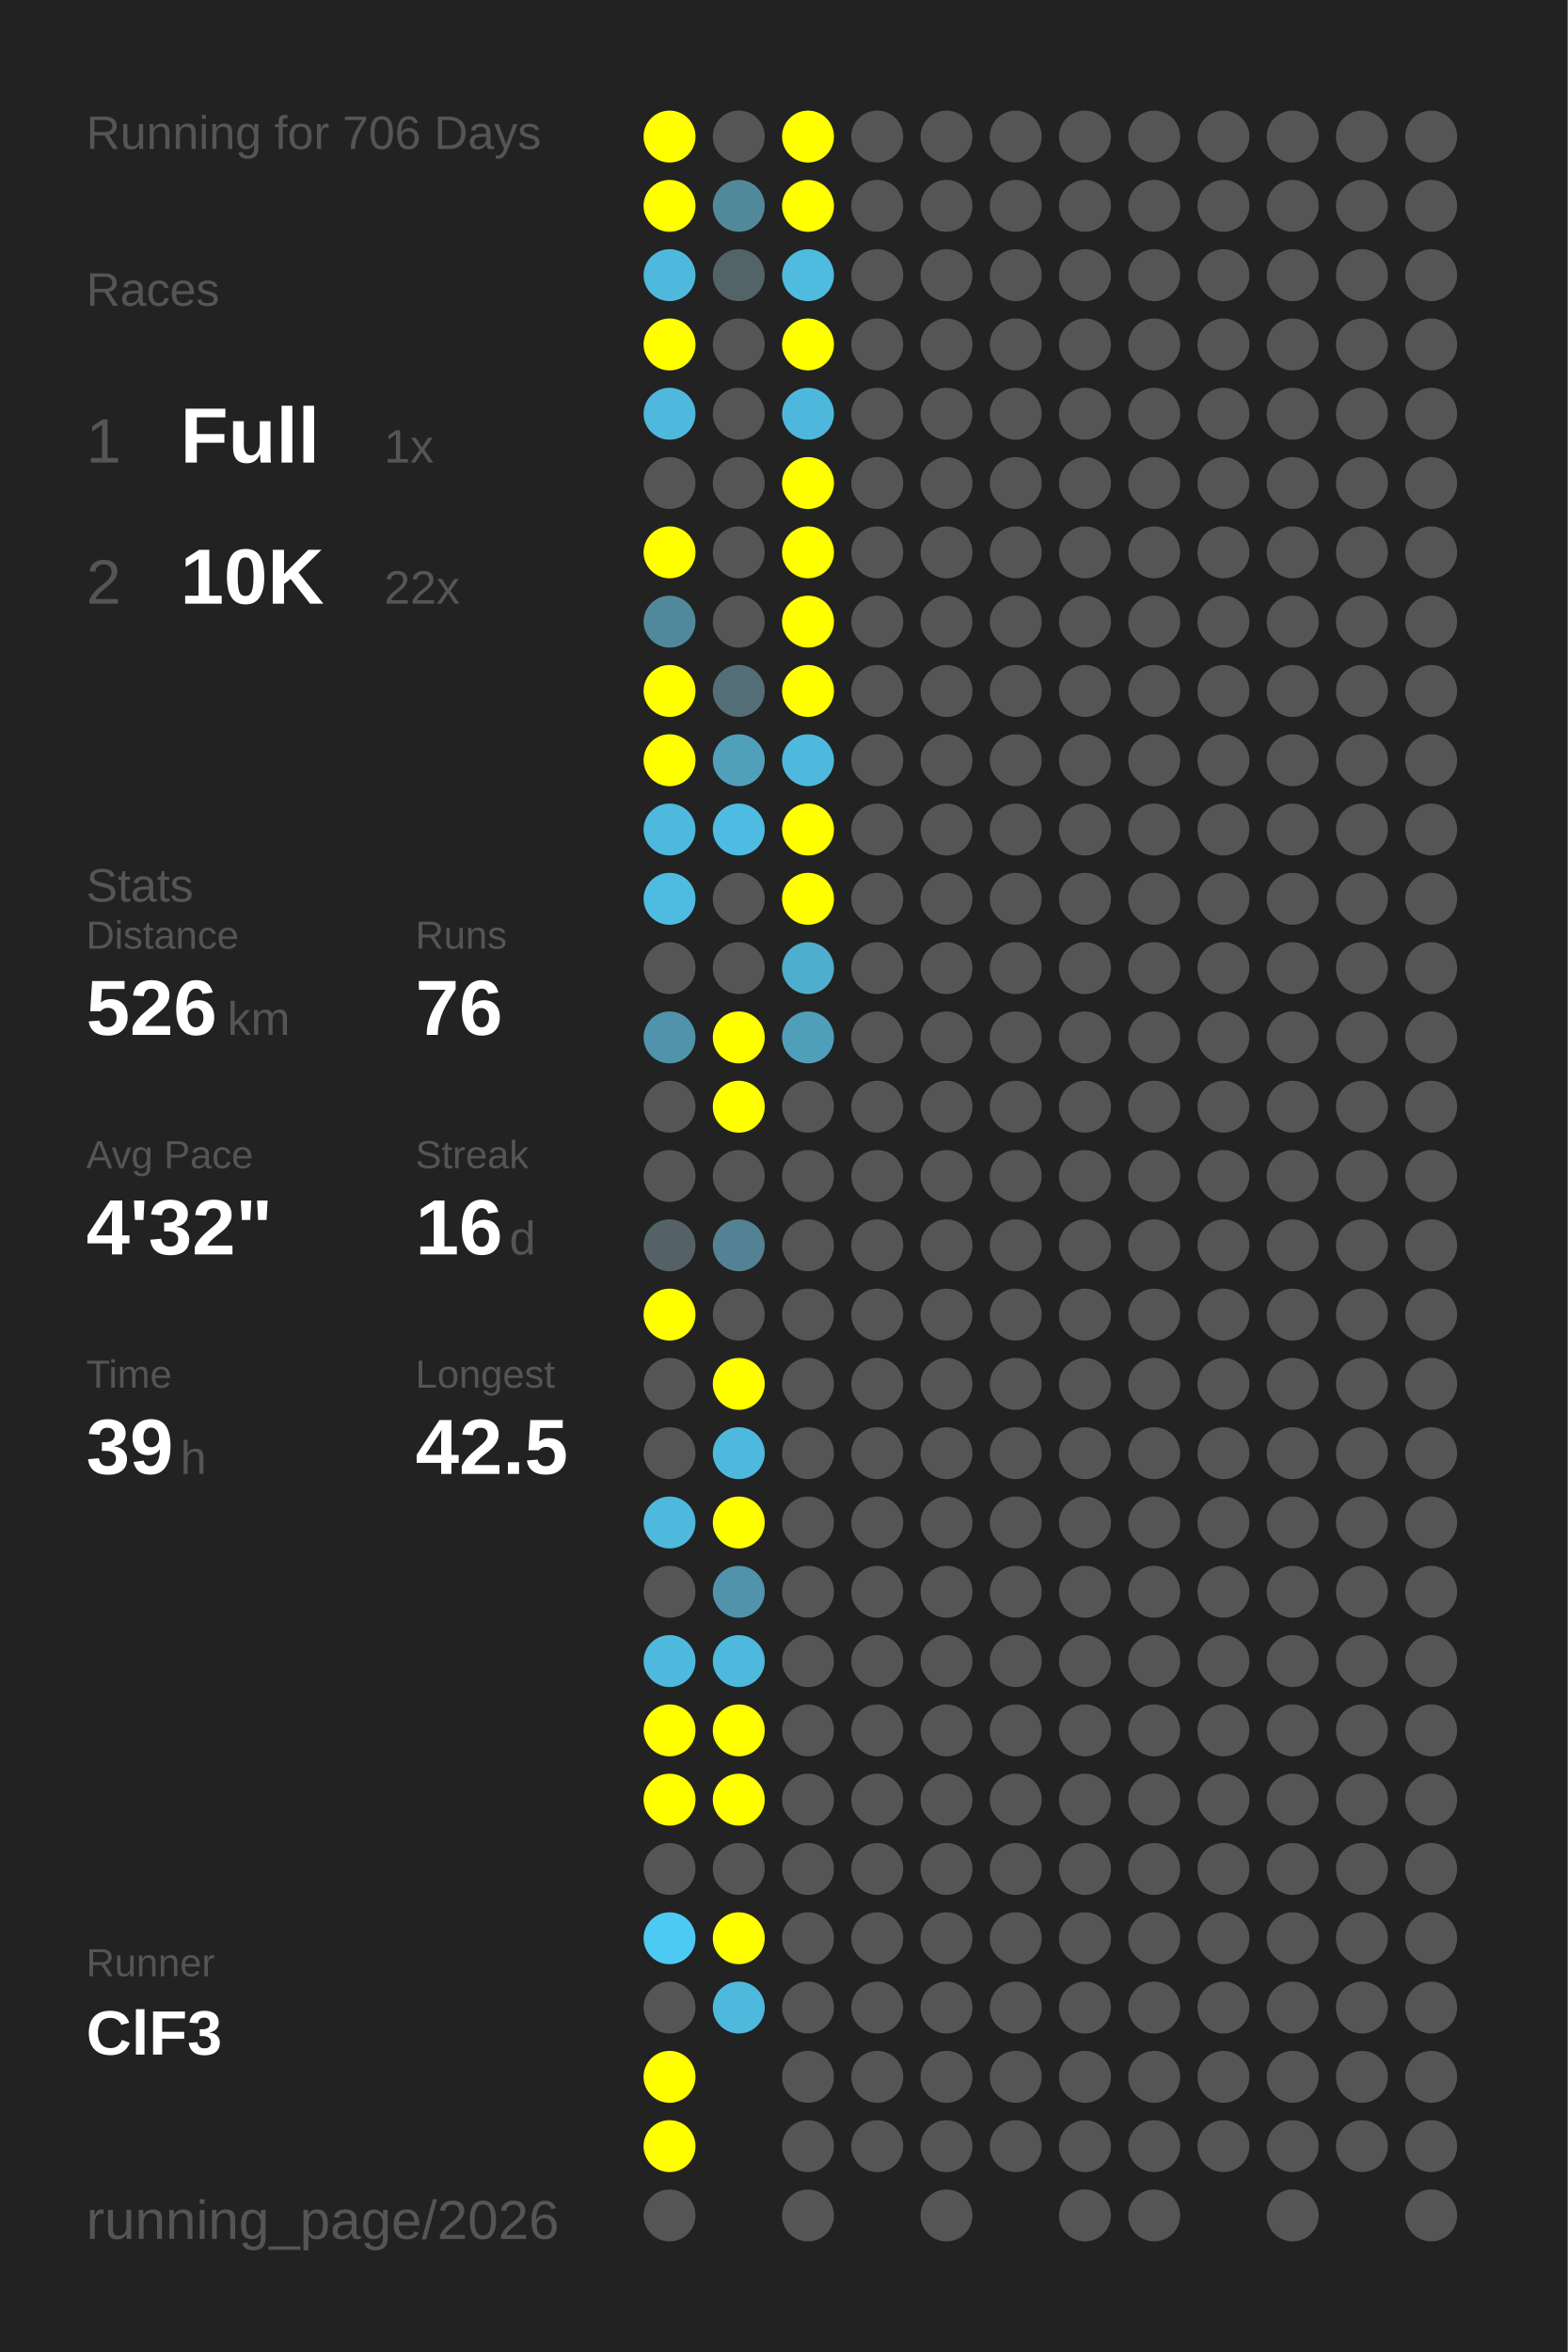
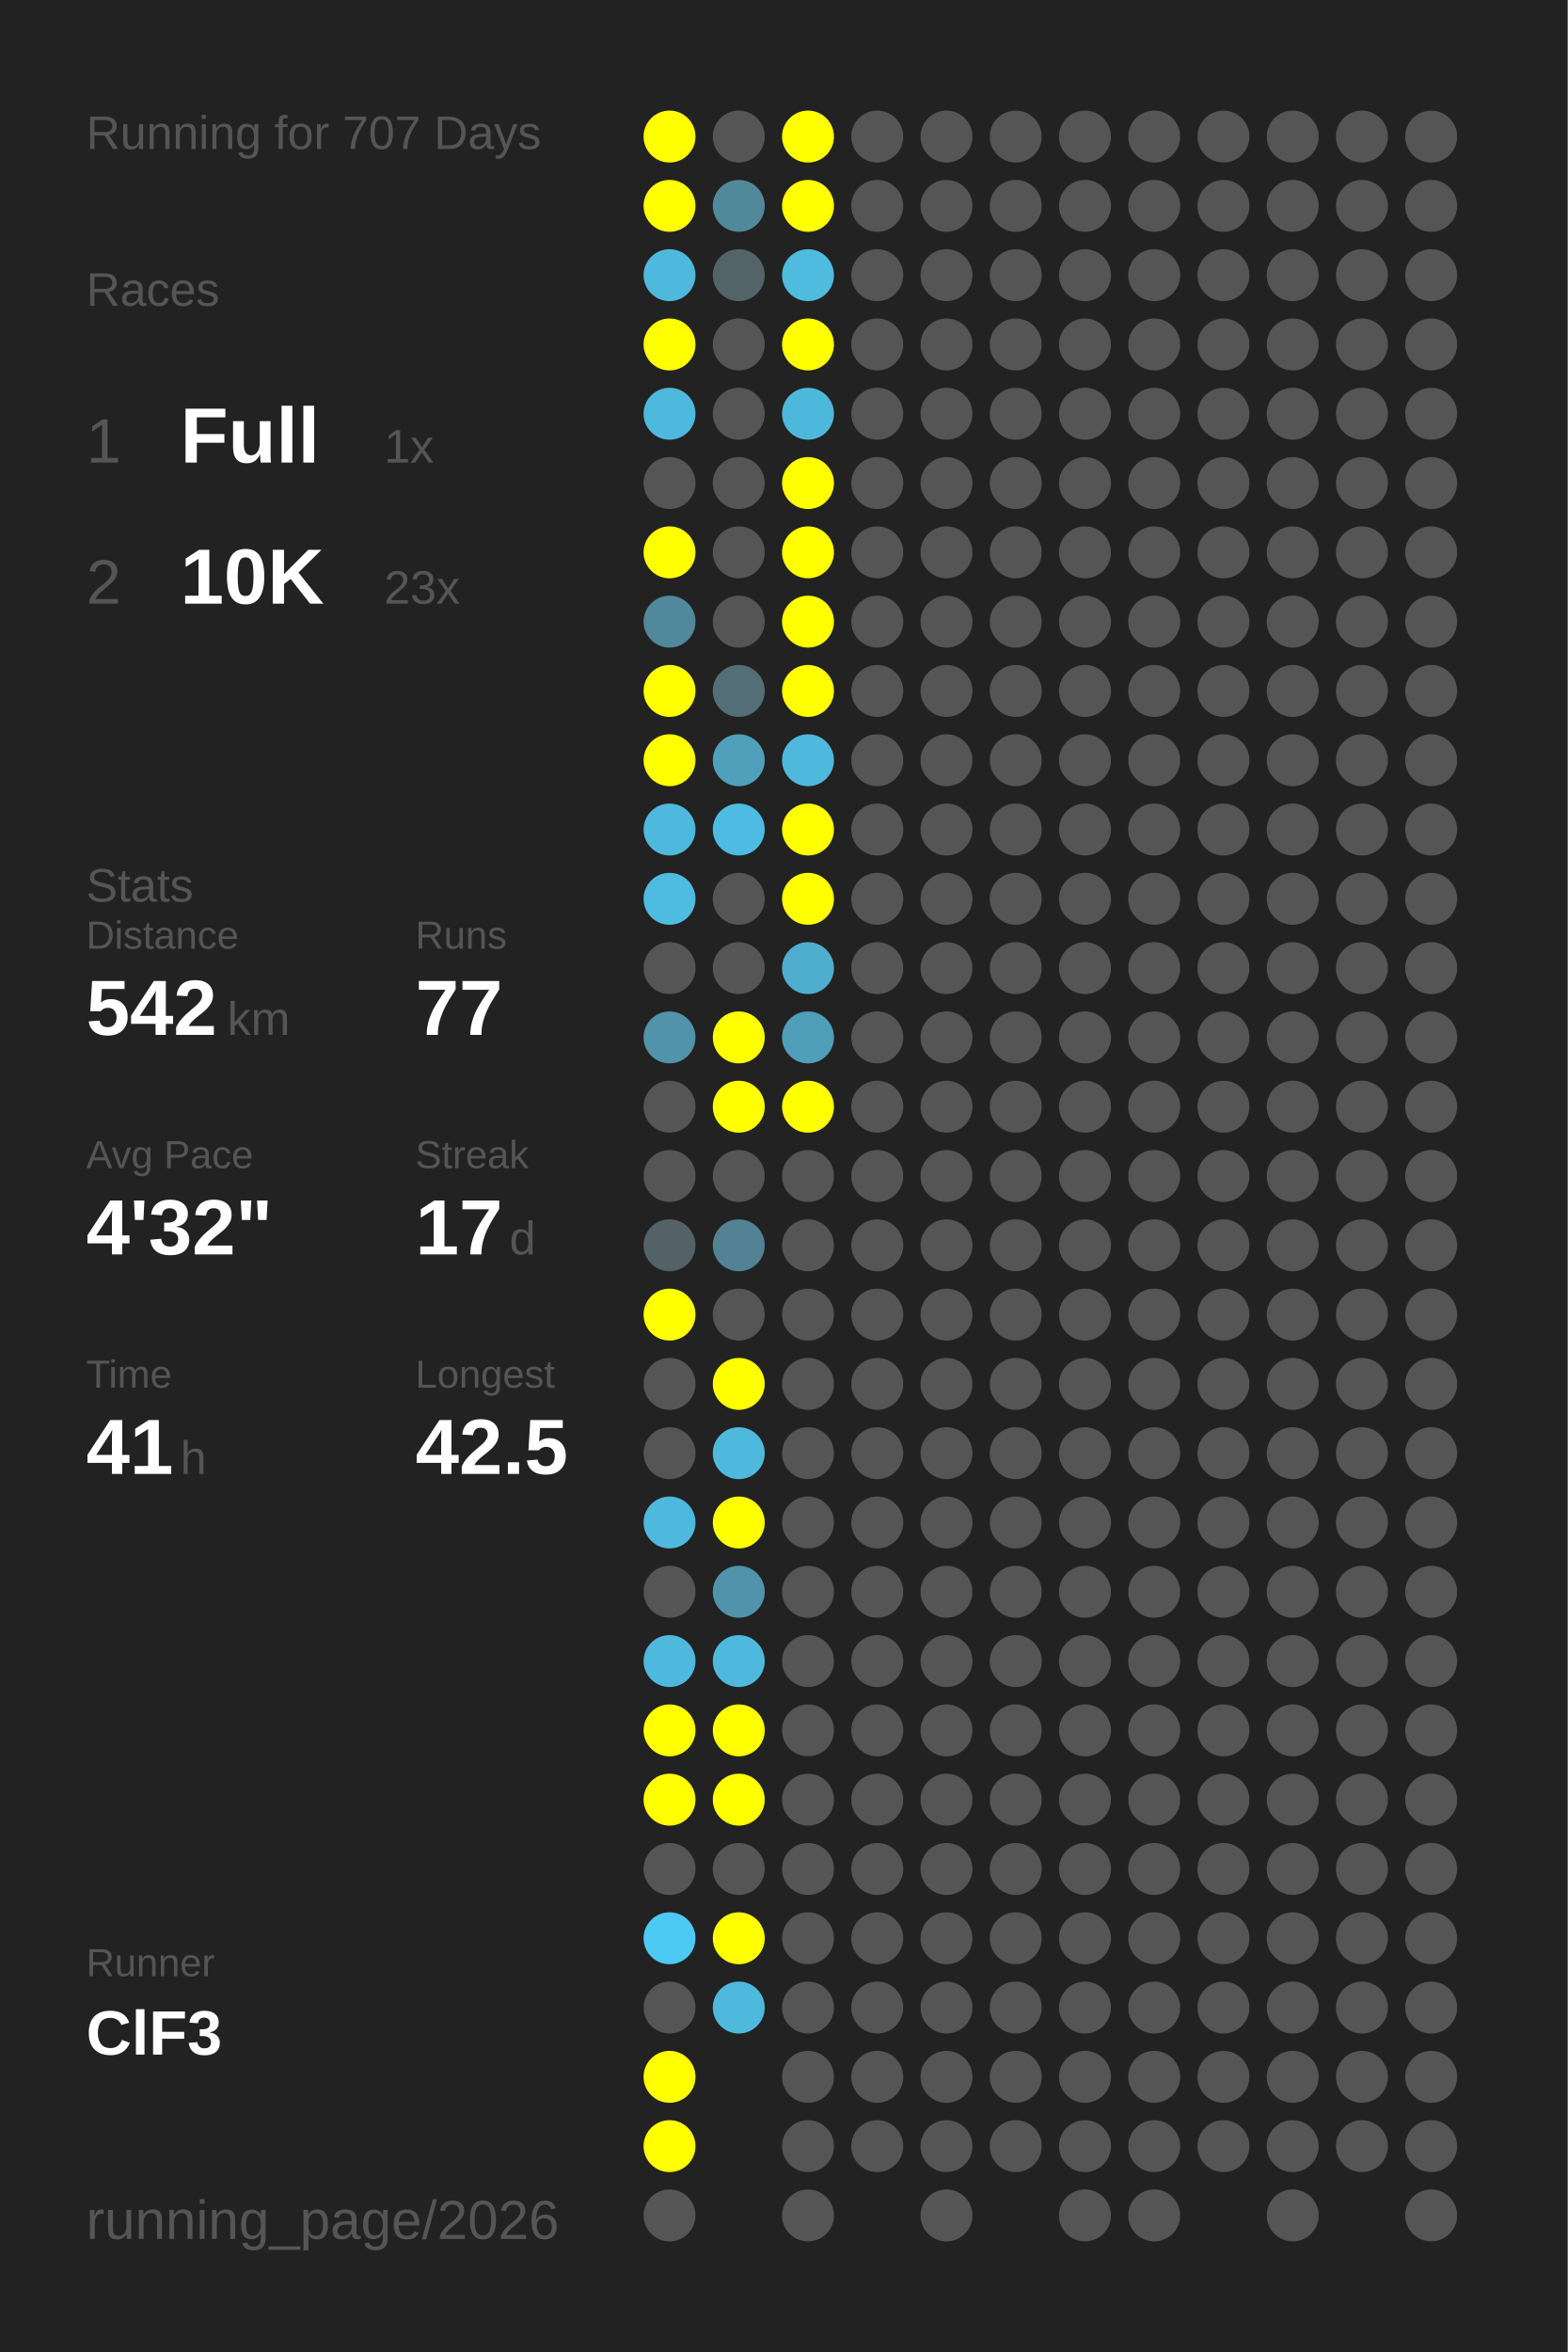
<svg xmlns="http://www.w3.org/2000/svg" baseProfile="full" height="300mm" version="1.1" viewBox="0,0,200,300" width="200mm">
  <defs />
  <rect fill="#222222" height="300" width="200" x="0" y="0" />
-   <text fill="#555555" style="font-size:6px; font-family:Arial;" x="11" y="19">Running for 706 Days</text>
+   <text fill="#555555" style="font-size:6px; font-family:Arial;" x="11" y="19">Running for 707 Days</text>
  <text fill="#555555" style="font-size:6px; font-family:Arial;" x="11" y="39">Races</text>
  <text fill="#555555" style="font-size:8px; font-family:Arial;" x="11" y="59">1</text>
  <text fill="#FFFFFF" style="font-size:10px; font-family:Arial; font-weight:bold;" x="23" y="59">Full</text>
  <text fill="#555555" style="font-size:6px; font-family:Arial;" x="49" y="59">1x</text>
  <text fill="#555555" style="font-size:8px; font-family:Arial;" x="11" y="77">2</text>
  <text fill="#FFFFFF" style="font-size:10px; font-family:Arial; font-weight:bold;" x="23" y="77">10K</text>
-   <text fill="#555555" style="font-size:6px; font-family:Arial;" x="49" y="77">22x</text>
+   <text fill="#555555" style="font-size:6px; font-family:Arial;" x="49" y="77">23x</text>
  <text fill="#555555" style="font-size:6px; font-family:Arial;" x="11" y="115">Stats</text>
  <text fill="#555555" style="font-size:5px; font-family:Arial;" x="11" y="121">Distance</text>
-   <text fill="#FFFFFF" style="font-size:10px; font-family:Arial; font-weight:bold;" x="11" y="132">526</text>
+   <text fill="#FFFFFF" style="font-size:10px; font-family:Arial; font-weight:bold;" x="11" y="132">542</text>
  <text fill="#555555" style="font-size:6px; font-family:Arial;" x="29" y="132">km</text>
  <text fill="#555555" style="font-size:5px; font-family:Arial;" x="53" y="121">Runs</text>
-   <text fill="#FFFFFF" style="font-size:10px; font-family:Arial; font-weight:bold;" x="53" y="132">76</text>
+   <text fill="#FFFFFF" style="font-size:10px; font-family:Arial; font-weight:bold;" x="53" y="132">77</text>
  <text fill="#555555" style="font-size:5px; font-family:Arial;" x="11" y="149">Avg Pace</text>
  <text fill="#FFFFFF" style="font-size:10px; font-family:Arial; font-weight:bold;" x="11" y="160">4'32"</text>
  <text fill="#555555" style="font-size:5px; font-family:Arial;" x="53" y="149">Streak</text>
-   <text fill="#FFFFFF" style="font-size:10px; font-family:Arial; font-weight:bold;" x="53" y="160">16</text>
+   <text fill="#FFFFFF" style="font-size:10px; font-family:Arial; font-weight:bold;" x="53" y="160">17</text>
  <text fill="#555555" style="font-size:6px; font-family:Arial;" x="65" y="160">d</text>
  <text fill="#555555" style="font-size:5px; font-family:Arial;" x="11" y="177">Time</text>
-   <text fill="#FFFFFF" style="font-size:10px; font-family:Arial; font-weight:bold;" x="11" y="188">39</text>
+   <text fill="#FFFFFF" style="font-size:10px; font-family:Arial; font-weight:bold;" x="11" y="188">41</text>
  <text fill="#555555" style="font-size:6px; font-family:Arial;" x="23" y="188">h</text>
  <text fill="#555555" style="font-size:5px; font-family:Arial;" x="53" y="177">Longest</text>
  <text fill="#FFFFFF" style="font-size:10px; font-family:Arial; font-weight:bold;" x="53" y="188">42.5</text>
  <text fill="#555555" style="font-size:5px; font-family:Arial;" x="11" y="252.065">Runner</text>
  <text fill="#FFFFFF" style="font-size:8px; font-family:Arial; font-weight:bold;" x="11" y="262.065">ClF3</text>
  <text fill="#555555" style="font-size:7px; font-family:Arial;" x="11" y="285.581">running_page/2026</text>
  <circle cx="85.417" cy="17.419" fill="#FFFF00" r="3.312" />
  <circle cx="85.417" cy="26.258" fill="#FFFF00" r="3.312" />
  <circle cx="85.417" cy="35.097" fill="#4eb9dd" r="3.312" />
  <circle cx="85.417" cy="43.935" fill="#FFFF00" r="3.312" />
  <circle cx="85.417" cy="52.774" fill="#4eb9dd" r="3.312" />
  <circle cx="85.417" cy="61.613" fill="#555555" r="3.312" />
  <circle cx="85.417" cy="70.452" fill="#FFFF00" r="3.312" />
  <circle cx="85.417" cy="79.29" fill="#51889b" r="3.312" />
  <circle cx="85.417" cy="88.129" fill="#FFFF00" r="3.312" />
  <circle cx="85.417" cy="96.968" fill="#FFFF00" r="3.312" />
  <circle cx="85.417" cy="105.806" fill="#4eb9dd" r="3.312" />
  <circle cx="85.417" cy="114.645" fill="#4ebce1" r="3.312" />
  <circle cx="85.417" cy="123.484" fill="#555555" r="3.312" />
  <circle cx="85.417" cy="132.323" fill="#5093aa" r="3.312" />
  <circle cx="85.417" cy="141.161" fill="#555555" r="3.312" />
  <circle cx="85.417" cy="150" fill="#555555" r="3.312" />
  <circle cx="85.417" cy="158.839" fill="#546267" r="3.312" />
  <circle cx="85.417" cy="167.677" fill="#FFFF00" r="3.312" />
  <circle cx="85.417" cy="176.516" fill="#555555" r="3.312" />
  <circle cx="85.417" cy="185.355" fill="#555555" r="3.312" />
  <circle cx="85.417" cy="194.194" fill="#4eb9dd" r="3.312" />
  <circle cx="85.417" cy="203.032" fill="#555555" r="3.312" />
  <circle cx="85.417" cy="211.871" fill="#4eb9dd" r="3.312" />
  <circle cx="85.417" cy="220.71" fill="#FFFF00" r="3.312" />
  <circle cx="85.417" cy="229.548" fill="#FFFF00" r="3.312" />
  <circle cx="85.417" cy="238.387" fill="#555555" r="3.312" />
  <circle cx="85.417" cy="247.226" fill="#4dcaf4" r="3.312" />
  <circle cx="85.417" cy="256.065" fill="#555555" r="3.312" />
  <circle cx="85.417" cy="264.903" fill="#FFFF00" r="3.312" />
  <circle cx="85.417" cy="273.742" fill="#FFFF00" r="3.312" />
  <circle cx="85.417" cy="282.581" fill="#555555" r="3.312" />
  <circle cx="94.25" cy="17.419" fill="#555555" r="3.312" />
  <circle cx="94.25" cy="26.258" fill="#51899b" r="3.312" />
  <circle cx="94.25" cy="35.097" fill="#546368" r="3.312" />
  <circle cx="94.25" cy="43.935" fill="#555555" r="3.312" />
  <circle cx="94.25" cy="52.774" fill="#555555" r="3.312" />
  <circle cx="94.25" cy="61.613" fill="#555555" r="3.312" />
  <circle cx="94.25" cy="70.452" fill="#555555" r="3.312" />
  <circle cx="94.25" cy="79.29" fill="#555555" r="3.312" />
  <circle cx="94.25" cy="88.129" fill="#536e77" r="3.312" />
  <circle cx="94.25" cy="96.968" fill="#50a0bc" r="3.312" />
  <circle cx="94.25" cy="105.806" fill="#4ebce2" r="3.312" />
  <circle cx="94.25" cy="114.645" fill="#555555" r="3.312" />
  <circle cx="94.25" cy="123.484" fill="#555555" r="3.312" />
  <circle cx="94.25" cy="132.323" fill="#FFFF00" r="3.312" />
  <circle cx="94.25" cy="141.161" fill="#FFFF00" r="3.312" />
  <circle cx="94.25" cy="150" fill="#555555" r="3.312" />
  <circle cx="94.25" cy="158.839" fill="#528293" r="3.312" />
  <circle cx="94.25" cy="167.677" fill="#555555" r="3.312" />
  <circle cx="94.25" cy="176.516" fill="#FFFF00" r="3.312" />
  <circle cx="94.25" cy="185.355" fill="#4eb9dd" r="3.312" />
  <circle cx="94.25" cy="194.194" fill="#FFFF00" r="3.312" />
  <circle cx="94.25" cy="203.032" fill="#5093aa" r="3.312" />
  <circle cx="94.25" cy="211.871" fill="#4eb9dd" r="3.312" />
  <circle cx="94.25" cy="220.71" fill="#FFFF00" r="3.312" />
  <circle cx="94.25" cy="229.548" fill="#FFFF00" r="3.312" />
  <circle cx="94.25" cy="238.387" fill="#555555" r="3.312" />
  <circle cx="94.25" cy="247.226" fill="#FFFF00" r="3.312" />
  <circle cx="94.25" cy="256.065" fill="#4eb9dd" r="3.312" />
  <circle cx="103.083" cy="17.419" fill="#FFFF00" r="3.312" />
  <circle cx="103.083" cy="26.258" fill="#FFFF00" r="3.312" />
  <circle cx="103.083" cy="35.097" fill="#4ebbdf" r="3.312" />
  <circle cx="103.083" cy="43.935" fill="#FFFF00" r="3.312" />
  <circle cx="103.083" cy="52.774" fill="#4eb8dc" r="3.312" />
  <circle cx="103.083" cy="61.613" fill="#FFFF00" r="3.312" />
  <circle cx="103.083" cy="70.452" fill="#FFFF00" r="3.312" />
  <circle cx="103.083" cy="79.29" fill="#FFFF00" r="3.312" />
  <circle cx="103.083" cy="88.129" fill="#FFFF00" r="3.312" />
  <circle cx="103.083" cy="96.968" fill="#4eb9dd" r="3.312" />
  <circle cx="103.083" cy="105.806" fill="#FFFF00" r="3.312" />
  <circle cx="103.083" cy="114.645" fill="#FFFF00" r="3.312" />
  <circle cx="103.083" cy="123.484" fill="#4faece" r="3.312" />
  <circle cx="103.083" cy="132.323" fill="#509fba" r="3.312" />
-   <circle cx="103.083" cy="141.161" fill="#555555" r="3.312" />
+   <circle cx="103.083" cy="141.161" fill="#FFFF00" r="3.312" />
  <circle cx="103.083" cy="150" fill="#555555" r="3.312" />
  <circle cx="103.083" cy="158.839" fill="#555555" r="3.312" />
  <circle cx="103.083" cy="167.677" fill="#555555" r="3.312" />
  <circle cx="103.083" cy="176.516" fill="#555555" r="3.312" />
  <circle cx="103.083" cy="185.355" fill="#555555" r="3.312" />
  <circle cx="103.083" cy="194.194" fill="#555555" r="3.312" />
  <circle cx="103.083" cy="203.032" fill="#555555" r="3.312" />
  <circle cx="103.083" cy="211.871" fill="#555555" r="3.312" />
  <circle cx="103.083" cy="220.71" fill="#555555" r="3.312" />
  <circle cx="103.083" cy="229.548" fill="#555555" r="3.312" />
  <circle cx="103.083" cy="238.387" fill="#555555" r="3.312" />
  <circle cx="103.083" cy="247.226" fill="#555555" r="3.312" />
  <circle cx="103.083" cy="256.065" fill="#555555" r="3.312" />
  <circle cx="103.083" cy="264.903" fill="#555555" r="3.312" />
  <circle cx="103.083" cy="273.742" fill="#555555" r="3.312" />
  <circle cx="103.083" cy="282.581" fill="#555555" r="3.312" />
  <circle cx="111.917" cy="17.419" fill="#555555" r="3.312" />
  <circle cx="111.917" cy="26.258" fill="#555555" r="3.312" />
  <circle cx="111.917" cy="35.097" fill="#555555" r="3.312" />
  <circle cx="111.917" cy="43.935" fill="#555555" r="3.312" />
  <circle cx="111.917" cy="52.774" fill="#555555" r="3.312" />
  <circle cx="111.917" cy="61.613" fill="#555555" r="3.312" />
  <circle cx="111.917" cy="70.452" fill="#555555" r="3.312" />
  <circle cx="111.917" cy="79.29" fill="#555555" r="3.312" />
  <circle cx="111.917" cy="88.129" fill="#555555" r="3.312" />
  <circle cx="111.917" cy="96.968" fill="#555555" r="3.312" />
  <circle cx="111.917" cy="105.806" fill="#555555" r="3.312" />
  <circle cx="111.917" cy="114.645" fill="#555555" r="3.312" />
  <circle cx="111.917" cy="123.484" fill="#555555" r="3.312" />
  <circle cx="111.917" cy="132.323" fill="#555555" r="3.312" />
  <circle cx="111.917" cy="141.161" fill="#555555" r="3.312" />
  <circle cx="111.917" cy="150" fill="#555555" r="3.312" />
  <circle cx="111.917" cy="158.839" fill="#555555" r="3.312" />
  <circle cx="111.917" cy="167.677" fill="#555555" r="3.312" />
  <circle cx="111.917" cy="176.516" fill="#555555" r="3.312" />
  <circle cx="111.917" cy="185.355" fill="#555555" r="3.312" />
  <circle cx="111.917" cy="194.194" fill="#555555" r="3.312" />
  <circle cx="111.917" cy="203.032" fill="#555555" r="3.312" />
  <circle cx="111.917" cy="211.871" fill="#555555" r="3.312" />
  <circle cx="111.917" cy="220.71" fill="#555555" r="3.312" />
  <circle cx="111.917" cy="229.548" fill="#555555" r="3.312" />
  <circle cx="111.917" cy="238.387" fill="#555555" r="3.312" />
  <circle cx="111.917" cy="247.226" fill="#555555" r="3.312" />
  <circle cx="111.917" cy="256.065" fill="#555555" r="3.312" />
  <circle cx="111.917" cy="264.903" fill="#555555" r="3.312" />
  <circle cx="111.917" cy="273.742" fill="#555555" r="3.312" />
  <circle cx="120.75" cy="17.419" fill="#555555" r="3.312" />
  <circle cx="120.75" cy="26.258" fill="#555555" r="3.312" />
  <circle cx="120.75" cy="35.097" fill="#555555" r="3.312" />
  <circle cx="120.75" cy="43.935" fill="#555555" r="3.312" />
  <circle cx="120.75" cy="52.774" fill="#555555" r="3.312" />
  <circle cx="120.75" cy="61.613" fill="#555555" r="3.312" />
  <circle cx="120.75" cy="70.452" fill="#555555" r="3.312" />
  <circle cx="120.75" cy="79.29" fill="#555555" r="3.312" />
  <circle cx="120.75" cy="88.129" fill="#555555" r="3.312" />
  <circle cx="120.75" cy="96.968" fill="#555555" r="3.312" />
  <circle cx="120.75" cy="105.806" fill="#555555" r="3.312" />
  <circle cx="120.75" cy="114.645" fill="#555555" r="3.312" />
  <circle cx="120.75" cy="123.484" fill="#555555" r="3.312" />
  <circle cx="120.75" cy="132.323" fill="#555555" r="3.312" />
  <circle cx="120.75" cy="141.161" fill="#555555" r="3.312" />
  <circle cx="120.75" cy="150" fill="#555555" r="3.312" />
  <circle cx="120.75" cy="158.839" fill="#555555" r="3.312" />
  <circle cx="120.75" cy="167.677" fill="#555555" r="3.312" />
  <circle cx="120.75" cy="176.516" fill="#555555" r="3.312" />
  <circle cx="120.75" cy="185.355" fill="#555555" r="3.312" />
  <circle cx="120.75" cy="194.194" fill="#555555" r="3.312" />
  <circle cx="120.75" cy="203.032" fill="#555555" r="3.312" />
  <circle cx="120.75" cy="211.871" fill="#555555" r="3.312" />
  <circle cx="120.75" cy="220.71" fill="#555555" r="3.312" />
  <circle cx="120.75" cy="229.548" fill="#555555" r="3.312" />
  <circle cx="120.75" cy="238.387" fill="#555555" r="3.312" />
  <circle cx="120.75" cy="247.226" fill="#555555" r="3.312" />
  <circle cx="120.75" cy="256.065" fill="#555555" r="3.312" />
  <circle cx="120.75" cy="264.903" fill="#555555" r="3.312" />
  <circle cx="120.75" cy="273.742" fill="#555555" r="3.312" />
  <circle cx="120.75" cy="282.581" fill="#555555" r="3.312" />
  <circle cx="129.583" cy="17.419" fill="#555555" r="3.312" />
  <circle cx="129.583" cy="26.258" fill="#555555" r="3.312" />
  <circle cx="129.583" cy="35.097" fill="#555555" r="3.312" />
  <circle cx="129.583" cy="43.935" fill="#555555" r="3.312" />
  <circle cx="129.583" cy="52.774" fill="#555555" r="3.312" />
  <circle cx="129.583" cy="61.613" fill="#555555" r="3.312" />
  <circle cx="129.583" cy="70.452" fill="#555555" r="3.312" />
  <circle cx="129.583" cy="79.29" fill="#555555" r="3.312" />
  <circle cx="129.583" cy="88.129" fill="#555555" r="3.312" />
  <circle cx="129.583" cy="96.968" fill="#555555" r="3.312" />
  <circle cx="129.583" cy="105.806" fill="#555555" r="3.312" />
  <circle cx="129.583" cy="114.645" fill="#555555" r="3.312" />
  <circle cx="129.583" cy="123.484" fill="#555555" r="3.312" />
  <circle cx="129.583" cy="132.323" fill="#555555" r="3.312" />
  <circle cx="129.583" cy="141.161" fill="#555555" r="3.312" />
  <circle cx="129.583" cy="150" fill="#555555" r="3.312" />
  <circle cx="129.583" cy="158.839" fill="#555555" r="3.312" />
  <circle cx="129.583" cy="167.677" fill="#555555" r="3.312" />
  <circle cx="129.583" cy="176.516" fill="#555555" r="3.312" />
  <circle cx="129.583" cy="185.355" fill="#555555" r="3.312" />
  <circle cx="129.583" cy="194.194" fill="#555555" r="3.312" />
  <circle cx="129.583" cy="203.032" fill="#555555" r="3.312" />
  <circle cx="129.583" cy="211.871" fill="#555555" r="3.312" />
  <circle cx="129.583" cy="220.71" fill="#555555" r="3.312" />
  <circle cx="129.583" cy="229.548" fill="#555555" r="3.312" />
  <circle cx="129.583" cy="238.387" fill="#555555" r="3.312" />
  <circle cx="129.583" cy="247.226" fill="#555555" r="3.312" />
  <circle cx="129.583" cy="256.065" fill="#555555" r="3.312" />
  <circle cx="129.583" cy="264.903" fill="#555555" r="3.312" />
  <circle cx="129.583" cy="273.742" fill="#555555" r="3.312" />
  <circle cx="138.417" cy="17.419" fill="#555555" r="3.312" />
  <circle cx="138.417" cy="26.258" fill="#555555" r="3.312" />
  <circle cx="138.417" cy="35.097" fill="#555555" r="3.312" />
  <circle cx="138.417" cy="43.935" fill="#555555" r="3.312" />
  <circle cx="138.417" cy="52.774" fill="#555555" r="3.312" />
  <circle cx="138.417" cy="61.613" fill="#555555" r="3.312" />
  <circle cx="138.417" cy="70.452" fill="#555555" r="3.312" />
  <circle cx="138.417" cy="79.29" fill="#555555" r="3.312" />
  <circle cx="138.417" cy="88.129" fill="#555555" r="3.312" />
  <circle cx="138.417" cy="96.968" fill="#555555" r="3.312" />
  <circle cx="138.417" cy="105.806" fill="#555555" r="3.312" />
  <circle cx="138.417" cy="114.645" fill="#555555" r="3.312" />
  <circle cx="138.417" cy="123.484" fill="#555555" r="3.312" />
  <circle cx="138.417" cy="132.323" fill="#555555" r="3.312" />
  <circle cx="138.417" cy="141.161" fill="#555555" r="3.312" />
  <circle cx="138.417" cy="150" fill="#555555" r="3.312" />
  <circle cx="138.417" cy="158.839" fill="#555555" r="3.312" />
  <circle cx="138.417" cy="167.677" fill="#555555" r="3.312" />
  <circle cx="138.417" cy="176.516" fill="#555555" r="3.312" />
  <circle cx="138.417" cy="185.355" fill="#555555" r="3.312" />
  <circle cx="138.417" cy="194.194" fill="#555555" r="3.312" />
  <circle cx="138.417" cy="203.032" fill="#555555" r="3.312" />
  <circle cx="138.417" cy="211.871" fill="#555555" r="3.312" />
  <circle cx="138.417" cy="220.71" fill="#555555" r="3.312" />
  <circle cx="138.417" cy="229.548" fill="#555555" r="3.312" />
  <circle cx="138.417" cy="238.387" fill="#555555" r="3.312" />
  <circle cx="138.417" cy="247.226" fill="#555555" r="3.312" />
  <circle cx="138.417" cy="256.065" fill="#555555" r="3.312" />
  <circle cx="138.417" cy="264.903" fill="#555555" r="3.312" />
  <circle cx="138.417" cy="273.742" fill="#555555" r="3.312" />
  <circle cx="138.417" cy="282.581" fill="#555555" r="3.312" />
  <circle cx="147.25" cy="17.419" fill="#555555" r="3.312" />
  <circle cx="147.25" cy="26.258" fill="#555555" r="3.312" />
  <circle cx="147.25" cy="35.097" fill="#555555" r="3.312" />
  <circle cx="147.25" cy="43.935" fill="#555555" r="3.312" />
  <circle cx="147.25" cy="52.774" fill="#555555" r="3.312" />
  <circle cx="147.25" cy="61.613" fill="#555555" r="3.312" />
  <circle cx="147.25" cy="70.452" fill="#555555" r="3.312" />
  <circle cx="147.25" cy="79.29" fill="#555555" r="3.312" />
  <circle cx="147.25" cy="88.129" fill="#555555" r="3.312" />
  <circle cx="147.25" cy="96.968" fill="#555555" r="3.312" />
  <circle cx="147.25" cy="105.806" fill="#555555" r="3.312" />
  <circle cx="147.25" cy="114.645" fill="#555555" r="3.312" />
  <circle cx="147.25" cy="123.484" fill="#555555" r="3.312" />
  <circle cx="147.25" cy="132.323" fill="#555555" r="3.312" />
  <circle cx="147.25" cy="141.161" fill="#555555" r="3.312" />
  <circle cx="147.25" cy="150" fill="#555555" r="3.312" />
  <circle cx="147.25" cy="158.839" fill="#555555" r="3.312" />
  <circle cx="147.25" cy="167.677" fill="#555555" r="3.312" />
  <circle cx="147.25" cy="176.516" fill="#555555" r="3.312" />
  <circle cx="147.25" cy="185.355" fill="#555555" r="3.312" />
  <circle cx="147.25" cy="194.194" fill="#555555" r="3.312" />
  <circle cx="147.25" cy="203.032" fill="#555555" r="3.312" />
  <circle cx="147.25" cy="211.871" fill="#555555" r="3.312" />
  <circle cx="147.25" cy="220.71" fill="#555555" r="3.312" />
  <circle cx="147.25" cy="229.548" fill="#555555" r="3.312" />
  <circle cx="147.25" cy="238.387" fill="#555555" r="3.312" />
  <circle cx="147.25" cy="247.226" fill="#555555" r="3.312" />
  <circle cx="147.25" cy="256.065" fill="#555555" r="3.312" />
  <circle cx="147.25" cy="264.903" fill="#555555" r="3.312" />
  <circle cx="147.25" cy="273.742" fill="#555555" r="3.312" />
  <circle cx="147.25" cy="282.581" fill="#555555" r="3.312" />
  <circle cx="156.083" cy="17.419" fill="#555555" r="3.312" />
  <circle cx="156.083" cy="26.258" fill="#555555" r="3.312" />
  <circle cx="156.083" cy="35.097" fill="#555555" r="3.312" />
  <circle cx="156.083" cy="43.935" fill="#555555" r="3.312" />
  <circle cx="156.083" cy="52.774" fill="#555555" r="3.312" />
  <circle cx="156.083" cy="61.613" fill="#555555" r="3.312" />
  <circle cx="156.083" cy="70.452" fill="#555555" r="3.312" />
  <circle cx="156.083" cy="79.29" fill="#555555" r="3.312" />
  <circle cx="156.083" cy="88.129" fill="#555555" r="3.312" />
  <circle cx="156.083" cy="96.968" fill="#555555" r="3.312" />
  <circle cx="156.083" cy="105.806" fill="#555555" r="3.312" />
  <circle cx="156.083" cy="114.645" fill="#555555" r="3.312" />
  <circle cx="156.083" cy="123.484" fill="#555555" r="3.312" />
  <circle cx="156.083" cy="132.323" fill="#555555" r="3.312" />
  <circle cx="156.083" cy="141.161" fill="#555555" r="3.312" />
  <circle cx="156.083" cy="150" fill="#555555" r="3.312" />
  <circle cx="156.083" cy="158.839" fill="#555555" r="3.312" />
  <circle cx="156.083" cy="167.677" fill="#555555" r="3.312" />
  <circle cx="156.083" cy="176.516" fill="#555555" r="3.312" />
  <circle cx="156.083" cy="185.355" fill="#555555" r="3.312" />
  <circle cx="156.083" cy="194.194" fill="#555555" r="3.312" />
  <circle cx="156.083" cy="203.032" fill="#555555" r="3.312" />
  <circle cx="156.083" cy="211.871" fill="#555555" r="3.312" />
  <circle cx="156.083" cy="220.71" fill="#555555" r="3.312" />
  <circle cx="156.083" cy="229.548" fill="#555555" r="3.312" />
  <circle cx="156.083" cy="238.387" fill="#555555" r="3.312" />
  <circle cx="156.083" cy="247.226" fill="#555555" r="3.312" />
  <circle cx="156.083" cy="256.065" fill="#555555" r="3.312" />
  <circle cx="156.083" cy="264.903" fill="#555555" r="3.312" />
  <circle cx="156.083" cy="273.742" fill="#555555" r="3.312" />
  <circle cx="164.917" cy="17.419" fill="#555555" r="3.312" />
  <circle cx="164.917" cy="26.258" fill="#555555" r="3.312" />
  <circle cx="164.917" cy="35.097" fill="#555555" r="3.312" />
  <circle cx="164.917" cy="43.935" fill="#555555" r="3.312" />
  <circle cx="164.917" cy="52.774" fill="#555555" r="3.312" />
  <circle cx="164.917" cy="61.613" fill="#555555" r="3.312" />
  <circle cx="164.917" cy="70.452" fill="#555555" r="3.312" />
  <circle cx="164.917" cy="79.29" fill="#555555" r="3.312" />
  <circle cx="164.917" cy="88.129" fill="#555555" r="3.312" />
  <circle cx="164.917" cy="96.968" fill="#555555" r="3.312" />
  <circle cx="164.917" cy="105.806" fill="#555555" r="3.312" />
  <circle cx="164.917" cy="114.645" fill="#555555" r="3.312" />
  <circle cx="164.917" cy="123.484" fill="#555555" r="3.312" />
  <circle cx="164.917" cy="132.323" fill="#555555" r="3.312" />
  <circle cx="164.917" cy="141.161" fill="#555555" r="3.312" />
  <circle cx="164.917" cy="150" fill="#555555" r="3.312" />
  <circle cx="164.917" cy="158.839" fill="#555555" r="3.312" />
  <circle cx="164.917" cy="167.677" fill="#555555" r="3.312" />
  <circle cx="164.917" cy="176.516" fill="#555555" r="3.312" />
  <circle cx="164.917" cy="185.355" fill="#555555" r="3.312" />
  <circle cx="164.917" cy="194.194" fill="#555555" r="3.312" />
  <circle cx="164.917" cy="203.032" fill="#555555" r="3.312" />
  <circle cx="164.917" cy="211.871" fill="#555555" r="3.312" />
  <circle cx="164.917" cy="220.71" fill="#555555" r="3.312" />
  <circle cx="164.917" cy="229.548" fill="#555555" r="3.312" />
  <circle cx="164.917" cy="238.387" fill="#555555" r="3.312" />
  <circle cx="164.917" cy="247.226" fill="#555555" r="3.312" />
  <circle cx="164.917" cy="256.065" fill="#555555" r="3.312" />
  <circle cx="164.917" cy="264.903" fill="#555555" r="3.312" />
  <circle cx="164.917" cy="273.742" fill="#555555" r="3.312" />
  <circle cx="164.917" cy="282.581" fill="#555555" r="3.312" />
  <circle cx="173.75" cy="17.419" fill="#555555" r="3.312" />
  <circle cx="173.75" cy="26.258" fill="#555555" r="3.312" />
  <circle cx="173.75" cy="35.097" fill="#555555" r="3.312" />
  <circle cx="173.75" cy="43.935" fill="#555555" r="3.312" />
  <circle cx="173.75" cy="52.774" fill="#555555" r="3.312" />
  <circle cx="173.75" cy="61.613" fill="#555555" r="3.312" />
  <circle cx="173.75" cy="70.452" fill="#555555" r="3.312" />
  <circle cx="173.75" cy="79.29" fill="#555555" r="3.312" />
  <circle cx="173.75" cy="88.129" fill="#555555" r="3.312" />
  <circle cx="173.75" cy="96.968" fill="#555555" r="3.312" />
  <circle cx="173.75" cy="105.806" fill="#555555" r="3.312" />
  <circle cx="173.75" cy="114.645" fill="#555555" r="3.312" />
  <circle cx="173.75" cy="123.484" fill="#555555" r="3.312" />
  <circle cx="173.75" cy="132.323" fill="#555555" r="3.312" />
  <circle cx="173.75" cy="141.161" fill="#555555" r="3.312" />
  <circle cx="173.75" cy="150" fill="#555555" r="3.312" />
  <circle cx="173.75" cy="158.839" fill="#555555" r="3.312" />
  <circle cx="173.75" cy="167.677" fill="#555555" r="3.312" />
  <circle cx="173.75" cy="176.516" fill="#555555" r="3.312" />
  <circle cx="173.75" cy="185.355" fill="#555555" r="3.312" />
  <circle cx="173.75" cy="194.194" fill="#555555" r="3.312" />
  <circle cx="173.75" cy="203.032" fill="#555555" r="3.312" />
  <circle cx="173.75" cy="211.871" fill="#555555" r="3.312" />
  <circle cx="173.75" cy="220.71" fill="#555555" r="3.312" />
  <circle cx="173.75" cy="229.548" fill="#555555" r="3.312" />
  <circle cx="173.75" cy="238.387" fill="#555555" r="3.312" />
  <circle cx="173.75" cy="247.226" fill="#555555" r="3.312" />
  <circle cx="173.75" cy="256.065" fill="#555555" r="3.312" />
  <circle cx="173.75" cy="264.903" fill="#555555" r="3.312" />
  <circle cx="173.75" cy="273.742" fill="#555555" r="3.312" />
  <circle cx="182.583" cy="17.419" fill="#555555" r="3.312" />
  <circle cx="182.583" cy="26.258" fill="#555555" r="3.312" />
  <circle cx="182.583" cy="35.097" fill="#555555" r="3.312" />
  <circle cx="182.583" cy="43.935" fill="#555555" r="3.312" />
  <circle cx="182.583" cy="52.774" fill="#555555" r="3.312" />
  <circle cx="182.583" cy="61.613" fill="#555555" r="3.312" />
  <circle cx="182.583" cy="70.452" fill="#555555" r="3.312" />
  <circle cx="182.583" cy="79.29" fill="#555555" r="3.312" />
  <circle cx="182.583" cy="88.129" fill="#555555" r="3.312" />
  <circle cx="182.583" cy="96.968" fill="#555555" r="3.312" />
  <circle cx="182.583" cy="105.806" fill="#555555" r="3.312" />
  <circle cx="182.583" cy="114.645" fill="#555555" r="3.312" />
  <circle cx="182.583" cy="123.484" fill="#555555" r="3.312" />
  <circle cx="182.583" cy="132.323" fill="#555555" r="3.312" />
  <circle cx="182.583" cy="141.161" fill="#555555" r="3.312" />
  <circle cx="182.583" cy="150" fill="#555555" r="3.312" />
  <circle cx="182.583" cy="158.839" fill="#555555" r="3.312" />
  <circle cx="182.583" cy="167.677" fill="#555555" r="3.312" />
  <circle cx="182.583" cy="176.516" fill="#555555" r="3.312" />
  <circle cx="182.583" cy="185.355" fill="#555555" r="3.312" />
  <circle cx="182.583" cy="194.194" fill="#555555" r="3.312" />
  <circle cx="182.583" cy="203.032" fill="#555555" r="3.312" />
  <circle cx="182.583" cy="211.871" fill="#555555" r="3.312" />
  <circle cx="182.583" cy="220.71" fill="#555555" r="3.312" />
  <circle cx="182.583" cy="229.548" fill="#555555" r="3.312" />
  <circle cx="182.583" cy="238.387" fill="#555555" r="3.312" />
  <circle cx="182.583" cy="247.226" fill="#555555" r="3.312" />
  <circle cx="182.583" cy="256.065" fill="#555555" r="3.312" />
  <circle cx="182.583" cy="264.903" fill="#555555" r="3.312" />
  <circle cx="182.583" cy="273.742" fill="#555555" r="3.312" />
  <circle cx="182.583" cy="282.581" fill="#555555" r="3.312" />
</svg>
